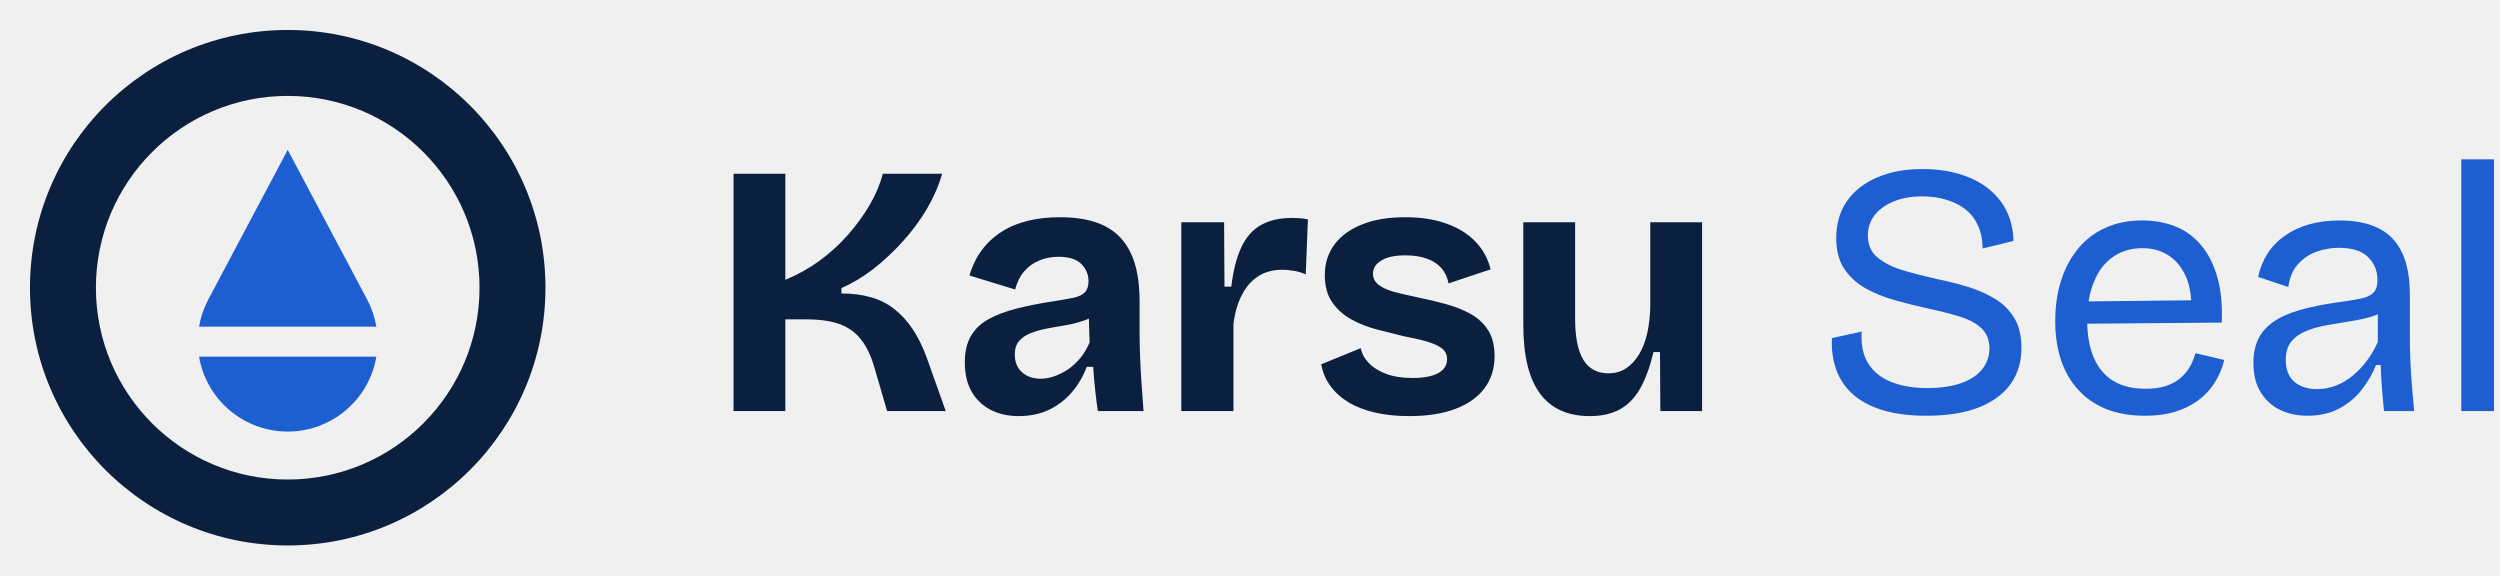
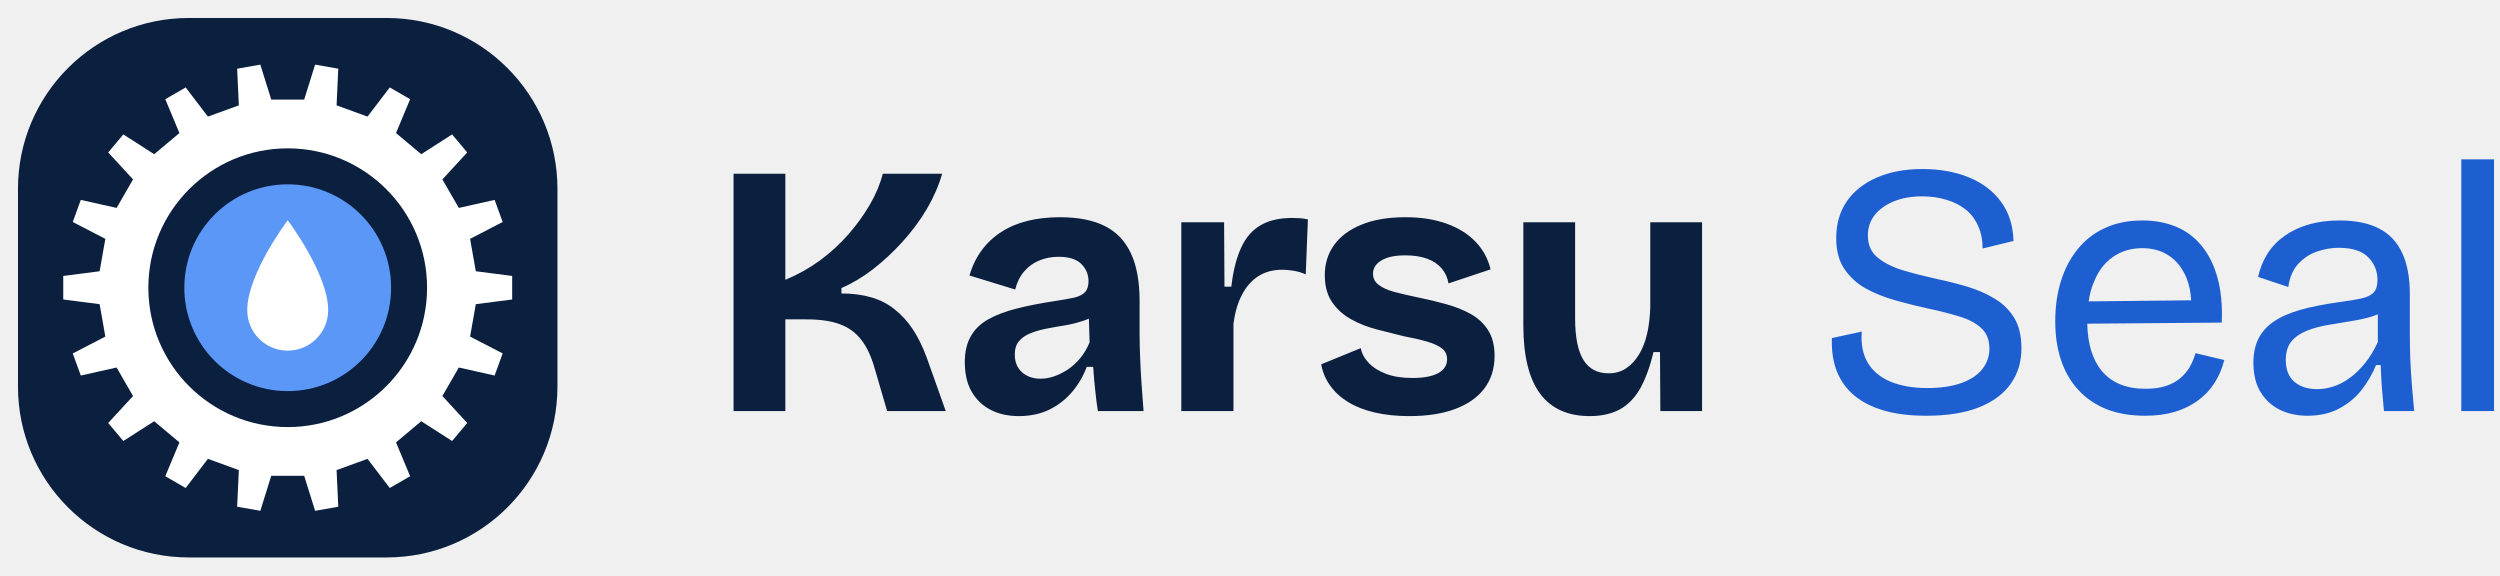
<svg xmlns="http://www.w3.org/2000/svg" viewBox="0 0 208.54 48" width="208.54" height="48" role="img" aria-label="Karsu Seal">
  <g transform="translate(0 0) scale(1)">
-     <path fill="#0B1F3F" fill-rule="evenodd" d="M2.5 24a21.5 21.5 0 1 0 43 0a21.5 21.5 0 1 0 -43 0ZM8 24a16 16 0 1 1 32 0a16 16 0 1 1 -32 0Z" />
-     <path fill="#1D5FD1" d="M24 12.5L30.625 24.984A7.5 7.5 0 0 1 31.395 27.25L16.605 27.25A7.5 7.5 0 0 1 17.375 24.984ZM31.395 29.75A7.5 7.5 0 0 1 16.605 29.75Z" />
+     <path fill="#0B1F3F" d="M15.75 1.5H32.25A14.25 14.25 0 0 1 46.5 15.75V32.25A14.25 14.25 0 0 1 32.25 46.5H15.75A14.25 14.25 0 0 1 1.5 32.25V15.75A14.25 14.25 0 0 1 15.75 1.5Z" />
+     <path fill="#FFFFFF" fill-rule="evenodd" d="M39.69 22.627L42.724 23.019L42.724 24.981L39.69 25.373L39.213 28.076L41.931 29.482L41.259 31.326L38.274 30.656L36.902 33.034L38.974 35.284L37.713 36.787L35.137 35.137L33.034 36.902L34.212 39.725L32.512 40.706L30.656 38.274L28.076 39.213L28.218 42.269L26.285 42.61L25.373 39.69L22.627 39.69L21.715 42.61L19.782 42.269L19.924 39.213L17.344 38.274L15.488 40.706L13.788 39.725L14.966 36.902L12.863 35.137L10.287 36.787L9.026 35.284L11.098 33.034L9.726 30.656L6.741 31.326L6.069 29.482L8.787 28.076L8.31 25.373L5.276 24.981L5.276 23.019L8.31 22.627L8.787 19.924L6.069 18.518L6.741 16.674L9.726 17.344L11.098 14.966L9.026 12.716L10.287 11.213L12.863 12.863L14.966 11.098L13.788 8.275L15.488 7.294L17.344 9.726L19.924 8.787L19.782 5.731L21.715 5.39L22.627 8.31L25.373 8.31L26.285 5.39L28.218 5.731L28.076 8.787L30.656 9.726L32.512 7.294L34.212 8.275L33.034 11.098L35.137 12.863L37.713 11.213L38.974 12.716L36.902 14.966L38.274 17.344L41.259 16.674L41.931 18.518L39.213 19.924ZM12.375 24a11.625 11.625 0 1 0 23.25 0a11.625 11.625 0 1 0 -23.25 0Z" />
+     <path fill="#5B97F7" d="M15.375 24a8.625 8.625 0 1 0 17.25 0a8.625 8.625 0 1 0 -17.25 0Z" />
+     <path fill="#FFFFFF" d="M24 18.375C24 18.375 27.375 22.837 27.375 25.875A3.375 3.375 0 0 1 20.625 25.875C20.625 22.837 24 18.375 24 18.375Z" />
  </g>
  <path fill="#0B1F3F" d="M65.51 34.29L61.19 34.29L61.19 14.49L65.51 14.49L65.51 23.34Q67.04 22.71 68.38 21.74Q69.71 20.76 70.76 19.56Q71.81 18.36 72.56 17.07Q73.31 15.78 73.64 14.49L73.64 14.49L78.59 14.49Q78.17 15.96 77.32 17.42Q76.46 18.87 75.29 20.16Q74.12 21.45 72.82 22.46Q71.51 23.46 70.19 24.03L70.19 24.03L70.19 24.48Q71.57 24.48 72.66 24.8Q73.76 25.11 74.61 25.79Q75.47 26.46 76.13 27.45Q76.79 28.44 77.3 29.82L77.3 29.82L78.89 34.29L74 34.29L72.95 30.69Q72.53 29.22 71.84 28.34Q71.15 27.45 70.07 27.05Q68.99 26.64 67.25 26.64L67.25 26.64L65.51 26.64L65.51 34.29M84.98 34.71L84.98 34.71Q83.66 34.71 82.64 34.19Q81.62 33.66 81.05 32.67Q80.48 31.68 80.48 30.21L80.48 30.21Q80.48 28.92 80.98 28.05Q81.47 27.18 82.43 26.64Q83.39 26.1 84.8 25.74Q86.21 25.38 88.01 25.11L88.01 25.11Q88.97 24.96 89.59 24.83Q90.2 24.69 90.5 24.38Q90.8 24.06 90.8 23.46L90.8 23.46Q90.8 22.62 90.2 22.02Q89.6 21.42 88.31 21.42L88.31 21.42Q87.44 21.42 86.71 21.72Q85.97 22.02 85.45 22.62Q84.92 23.22 84.68 24.15L84.68 24.15L80.87 22.98Q81.23 21.75 81.91 20.85Q82.58 19.95 83.54 19.34Q84.5 18.72 85.73 18.42Q86.96 18.12 88.4 18.12L88.4 18.12Q90.71 18.12 92.17 18.86Q93.62 19.59 94.34 21.14Q95.06 22.68 95.06 25.11L95.06 25.11L95.06 27.81Q95.06 28.86 95.11 29.94Q95.15 31.02 95.23 32.12Q95.3 33.21 95.39 34.29L95.39 34.29L91.58 34.29Q91.46 33.54 91.36 32.57Q91.25 31.59 91.19 30.6L91.19 30.6L90.65 30.6Q90.23 31.74 89.45 32.67Q88.67 33.6 87.55 34.16Q86.42 34.71 84.98 34.71M86.81 31.59L86.81 31.59Q87.38 31.59 87.97 31.38Q88.55 31.17 89.11 30.8Q89.66 30.42 90.13 29.85Q90.59 29.28 90.89 28.56L90.89 28.56L90.83 26.58Q90.56 26.7 90.26 26.79L90.26 26.79Q89.54 27.03 88.78 27.15Q88.01 27.27 87.26 27.42Q86.51 27.57 85.93 27.81Q85.34 28.05 85 28.46Q84.65 28.86 84.65 29.58L84.65 29.58Q84.65 30.51 85.25 31.05Q85.85 31.59 86.81 31.59M102.89 34.29L98.54 34.29L98.54 18.54L102.11 18.54L102.14 23.91L102.71 23.91Q102.95 21.9 103.54 20.64Q104.12 19.38 105.17 18.78Q106.22 18.18 107.78 18.18L107.78 18.18Q108.05 18.18 108.37 18.2Q108.68 18.21 109.1 18.3L109.1 18.3L108.92 22.89Q108.47 22.68 107.93 22.59Q107.39 22.5 106.97 22.5L106.97 22.5Q105.8 22.5 104.96 23.04Q104.12 23.58 103.6 24.59Q103.07 25.59 102.89 27.03L102.89 27.03L102.89 34.29M117.56 34.71L117.56 34.71Q115.97 34.71 114.68 34.41Q113.39 34.11 112.46 33.54Q111.53 32.97 110.96 32.17Q110.39 31.38 110.21 30.39L110.21 30.39L113.51 29.04Q113.63 29.7 114.17 30.27Q114.71 30.84 115.63 31.19Q116.54 31.53 117.83 31.53L117.83 31.53Q119.21 31.53 119.96 31.13Q120.71 30.72 120.71 29.97L120.71 29.97Q120.71 29.4 120.29 29.07Q119.87 28.74 119.06 28.5Q118.25 28.26 117.11 28.05L117.11 28.05Q116 27.78 114.85 27.48Q113.69 27.18 112.72 26.64Q111.74 26.1 111.13 25.22Q110.51 24.33 110.51 22.95L110.51 22.95Q110.51 21.51 111.29 20.43Q112.07 19.35 113.57 18.74Q115.07 18.12 117.23 18.12L117.23 18.12Q119.18 18.12 120.65 18.65Q122.12 19.17 123.07 20.15Q124.01 21.12 124.34 22.47L124.34 22.47L120.83 23.64Q120.71 22.92 120.25 22.38Q119.78 21.84 119.02 21.57Q118.25 21.3 117.23 21.3L117.23 21.3Q115.94 21.3 115.24 21.72Q114.53 22.14 114.53 22.83L114.53 22.83Q114.53 23.4 115 23.76Q115.46 24.12 116.3 24.35Q117.14 24.57 118.28 24.81L118.28 24.81Q119.48 25.05 120.62 25.37Q121.76 25.68 122.68 26.19Q123.59 26.7 124.13 27.54Q124.67 28.38 124.67 29.7L124.67 29.7Q124.67 31.26 123.83 32.39Q122.99 33.51 121.4 34.11Q119.81 34.71 117.56 34.71M132.62 34.71L132.62 34.71Q129.86 34.71 128.47 32.84Q127.07 30.96 127.07 27.12L127.07 27.12L127.07 18.54L131.39 18.54L131.39 26.58Q131.39 28.89 132.08 30.02Q132.77 31.14 134.18 31.14L134.18 31.14Q135.02 31.14 135.65 30.72Q136.28 30.3 136.73 29.55Q137.18 28.8 137.41 27.78Q137.63 26.76 137.66 25.59L137.66 25.59L137.66 18.54L141.98 18.54L141.98 34.29L138.5 34.29L138.47 29.37L137.93 29.37Q137.48 31.23 136.81 32.42Q136.13 33.6 135.1 34.16Q134.06 34.71 132.62 34.71" />
  <path fill="#1D5FD1" d="M160.67 34.68L160.67 34.68Q158.69 34.68 157.2 34.26Q155.72 33.84 154.71 33.02Q153.71 32.19 153.23 30.99Q152.75 29.79 152.81 28.2L152.81 28.2L155.3 27.66Q155.18 29.22 155.81 30.27Q156.44 31.32 157.73 31.85Q159.02 32.37 160.76 32.37L160.76 32.37Q162.44 32.37 163.61 31.95Q164.78 31.53 165.36 30.78Q165.95 30.03 165.95 29.07L165.95 29.07Q165.95 27.99 165.26 27.36Q164.57 26.73 163.41 26.39Q162.26 26.04 160.85 25.74L160.85 25.74Q159.47 25.44 158.09 25.05Q156.71 24.66 155.61 24.05Q154.52 23.43 153.84 22.42Q153.17 21.42 153.17 19.86L153.17 19.86Q153.17 18.09 154.05 16.8Q154.94 15.51 156.56 14.81Q158.18 14.1 160.37 14.1L160.37 14.1Q162.53 14.1 164.22 14.79Q165.92 15.48 166.91 16.82Q167.9 18.15 167.96 20.1L167.96 20.1L165.38 20.73Q165.38 19.65 165 18.83Q164.63 18 163.97 17.48Q163.31 16.95 162.38 16.67Q161.45 16.38 160.34 16.38L160.34 16.38Q158.99 16.38 157.97 16.8Q156.95 17.22 156.38 17.94Q155.81 18.66 155.81 19.65L155.81 19.65Q155.81 20.82 156.63 21.49Q157.46 22.17 158.78 22.56Q160.1 22.95 161.6 23.28L161.6 23.28Q162.89 23.55 164.13 23.92Q165.38 24.3 166.4 24.92Q167.42 25.53 168.02 26.52Q168.62 27.51 168.62 29.04L168.62 29.04Q168.62 30.75 167.73 32.01Q166.85 33.27 165.08 33.98Q163.31 34.68 160.67 34.68M178.94 34.68L178.94 34.68Q177.11 34.68 175.71 34.13Q174.32 33.57 173.36 32.52Q172.4 31.47 171.92 30.03Q171.44 28.59 171.44 26.79L171.44 26.79Q171.44 24.96 171.92 23.43Q172.4 21.9 173.33 20.76Q174.26 19.62 175.61 19.01Q176.96 18.39 178.7 18.39L178.7 18.39Q180.23 18.39 181.49 18.9Q182.75 19.41 183.63 20.48Q184.52 21.54 184.97 23.15Q185.42 24.75 185.33 26.91L185.33 26.91L174.11 27Q174.17 29.58 175.34 30.96L175.34 30.96Q176.57 32.43 178.97 32.43L178.97 32.43Q179.93 32.43 180.63 32.21Q181.34 31.98 181.83 31.58Q182.33 31.17 182.65 30.63Q182.96 30.09 183.14 29.46L183.14 29.46L185.54 30.03Q185.27 31.11 184.71 31.97Q184.16 32.82 183.33 33.42Q182.51 34.02 181.43 34.35Q180.35 34.68 178.94 34.68M174.23 25.14L174.23 25.14L182.78 25.05Q182.72 24 182.39 23.19L182.39 23.19Q181.88 21.96 180.93 21.33Q179.99 20.7 178.7 20.7L178.7 20.7Q177.32 20.7 176.27 21.42Q175.22 22.14 174.68 23.49L174.68 23.49Q174.35 24.24 174.23 25.14M192.47 34.68L192.47 34.68Q191.21 34.68 190.19 34.19Q189.17 33.69 188.57 32.71Q187.97 31.74 187.97 30.24L187.97 30.24Q187.97 29.13 188.37 28.29Q188.78 27.45 189.63 26.85Q190.49 26.25 191.84 25.86Q193.19 25.47 195.14 25.2L195.14 25.2Q196.25 25.05 196.96 24.9Q197.66 24.75 197.99 24.41Q198.32 24.06 198.32 23.37L198.32 23.37Q198.32 22.23 197.54 21.45Q196.76 20.67 195.08 20.67L195.08 20.67Q194.21 20.67 193.31 20.97Q192.41 21.27 191.74 21.98Q191.06 22.68 190.88 23.94L190.88 23.94L188.36 23.1Q188.6 22.02 189.15 21.15Q189.71 20.28 190.58 19.67Q191.45 19.05 192.6 18.72Q193.76 18.39 195.17 18.39L195.17 18.39Q197.12 18.39 198.43 19.05Q199.73 19.71 200.37 21.08Q201.02 22.44 201.02 24.57L201.02 24.57L201.02 28.02Q201.02 28.95 201.06 30.05Q201.11 31.14 201.2 32.24Q201.29 33.33 201.38 34.29L201.38 34.29L198.86 34.29Q198.77 33.33 198.69 32.37Q198.62 31.41 198.59 30.45L198.59 30.45L198.2 30.45Q197.75 31.56 197 32.52Q196.25 33.48 195.12 34.08Q194 34.68 192.47 34.68M193.28 32.46L193.28 32.46Q193.94 32.46 194.61 32.25Q195.29 32.04 195.96 31.56Q196.64 31.08 197.25 30.33Q197.87 29.58 198.35 28.53L198.35 28.53L198.35 26.22Q198.11 26.31 197.87 26.4L197.87 26.4Q197.06 26.64 196.1 26.79Q195.14 26.94 194.18 27.11Q193.22 27.27 192.43 27.59Q191.63 27.9 191.15 28.47Q190.67 29.04 190.67 30.03L190.67 30.03Q190.67 31.23 191.39 31.85Q192.11 32.46 193.28 32.46M208.04 34.29L205.31 34.29L205.31 13.29L208.04 13.29L208.04 34.29" />
</svg>
